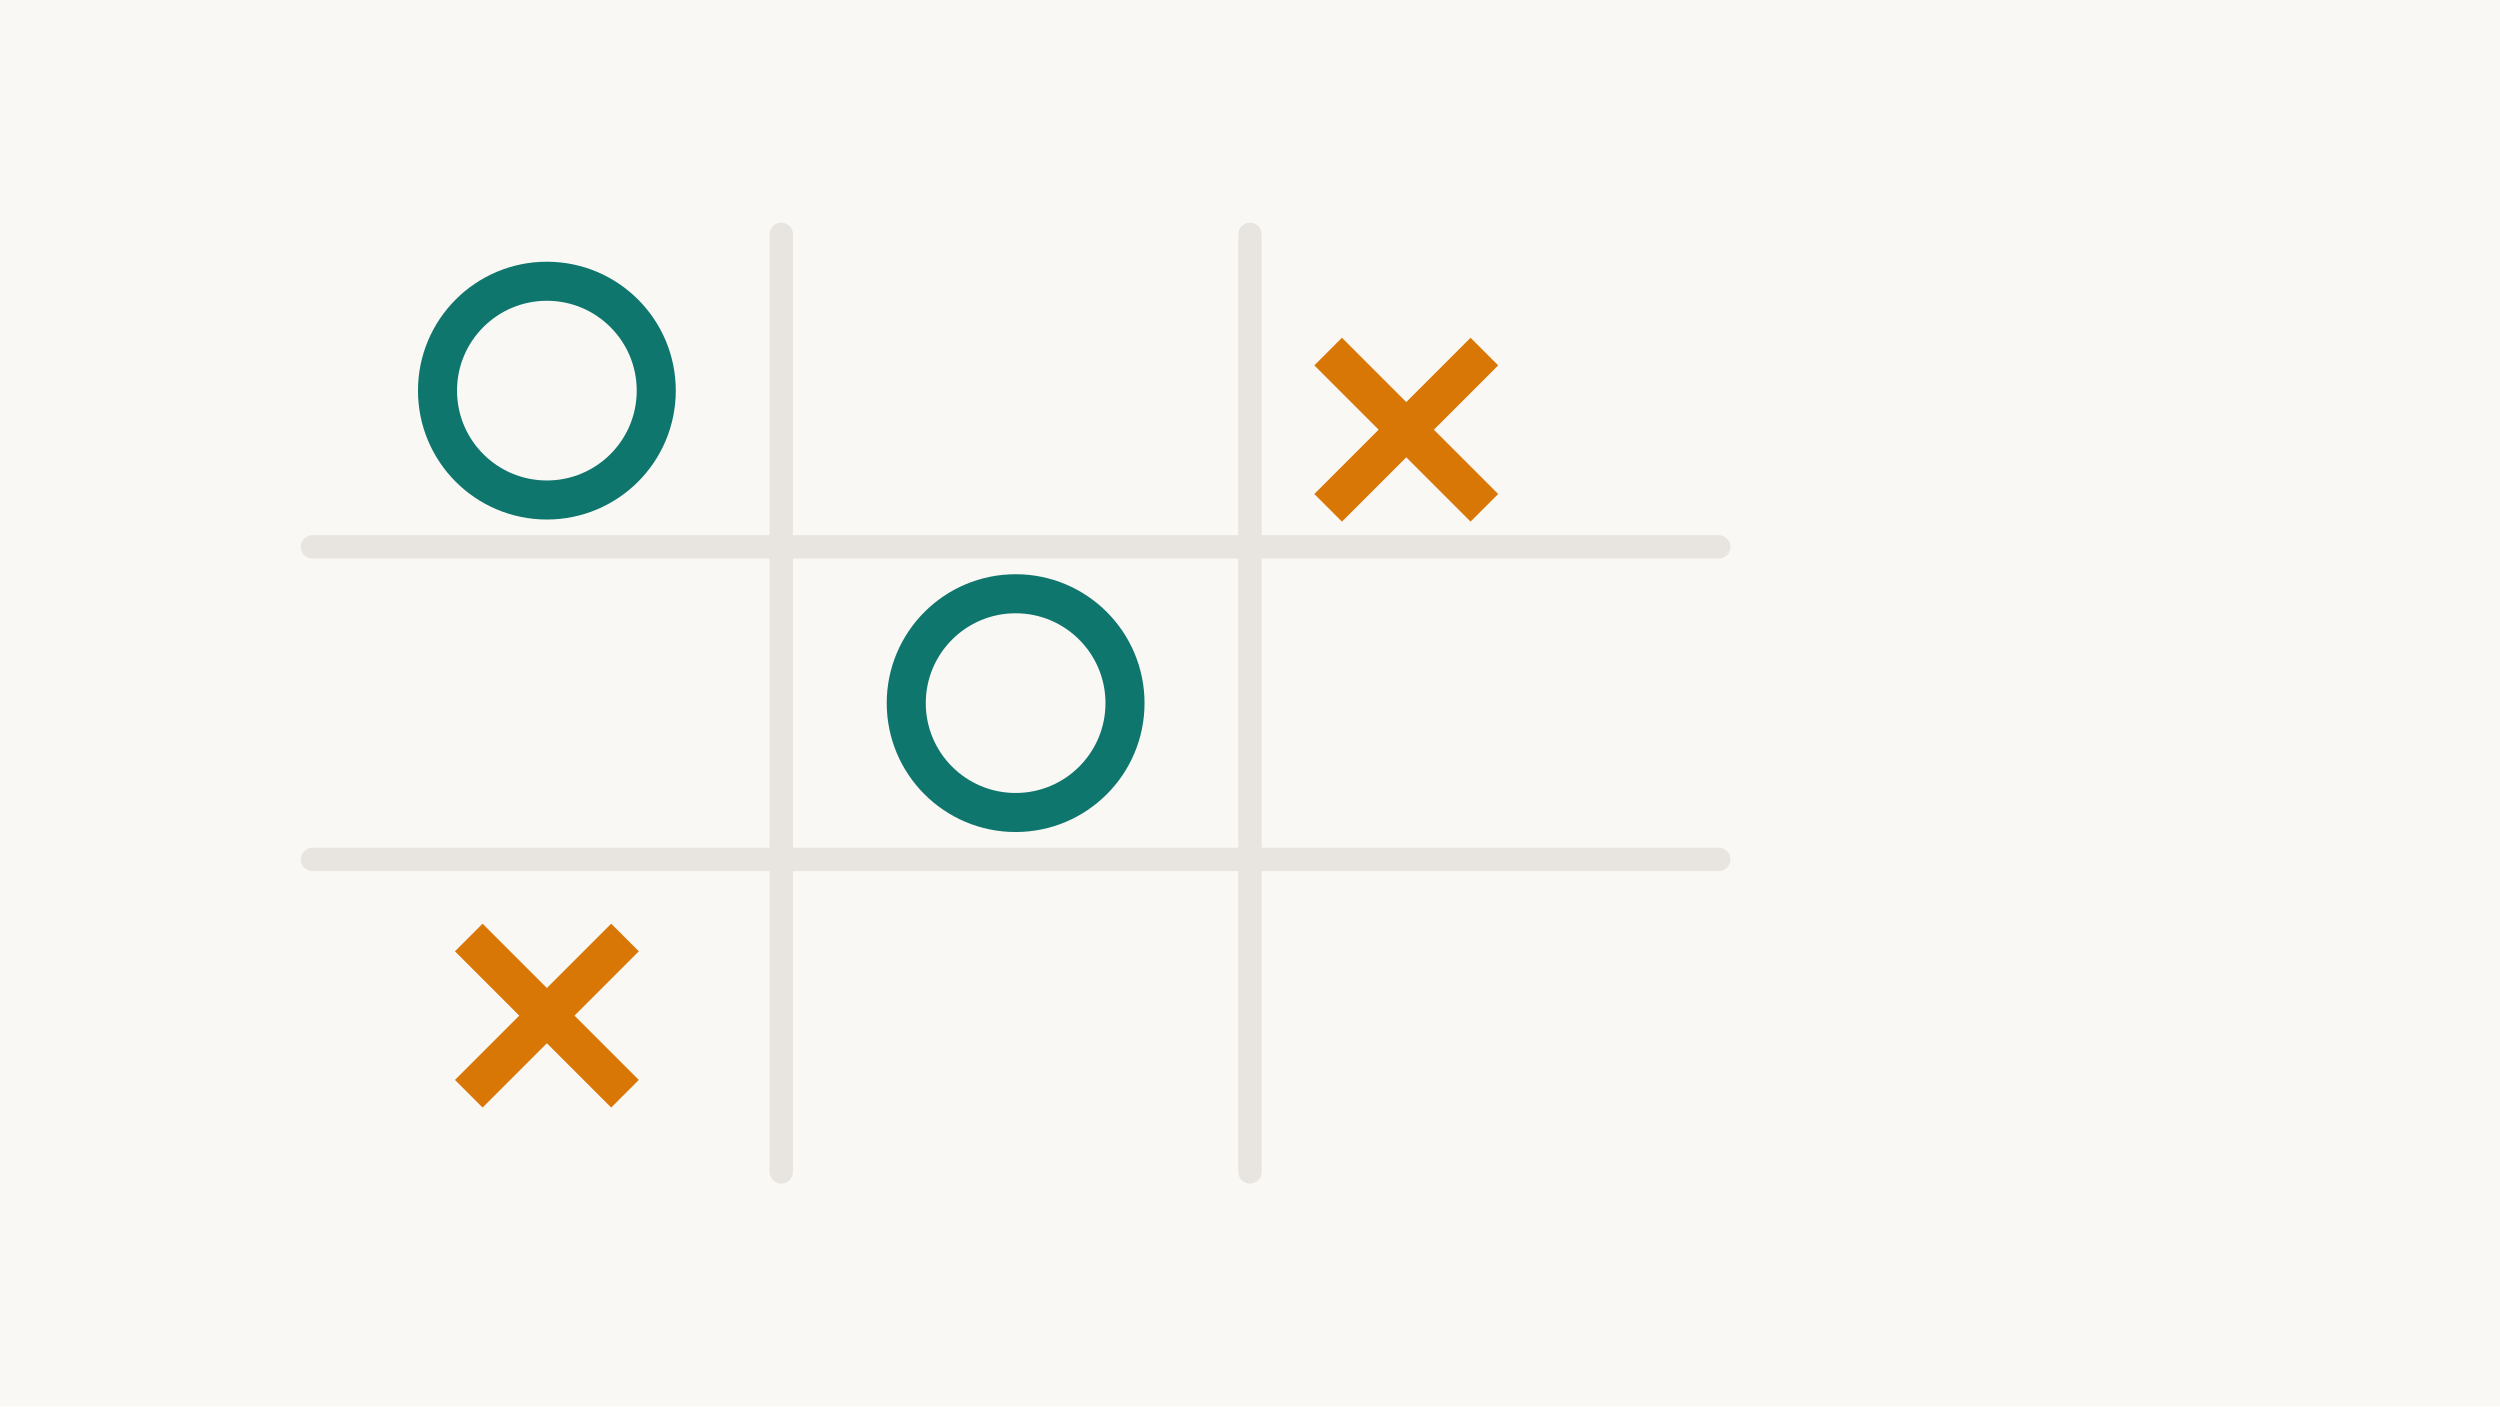
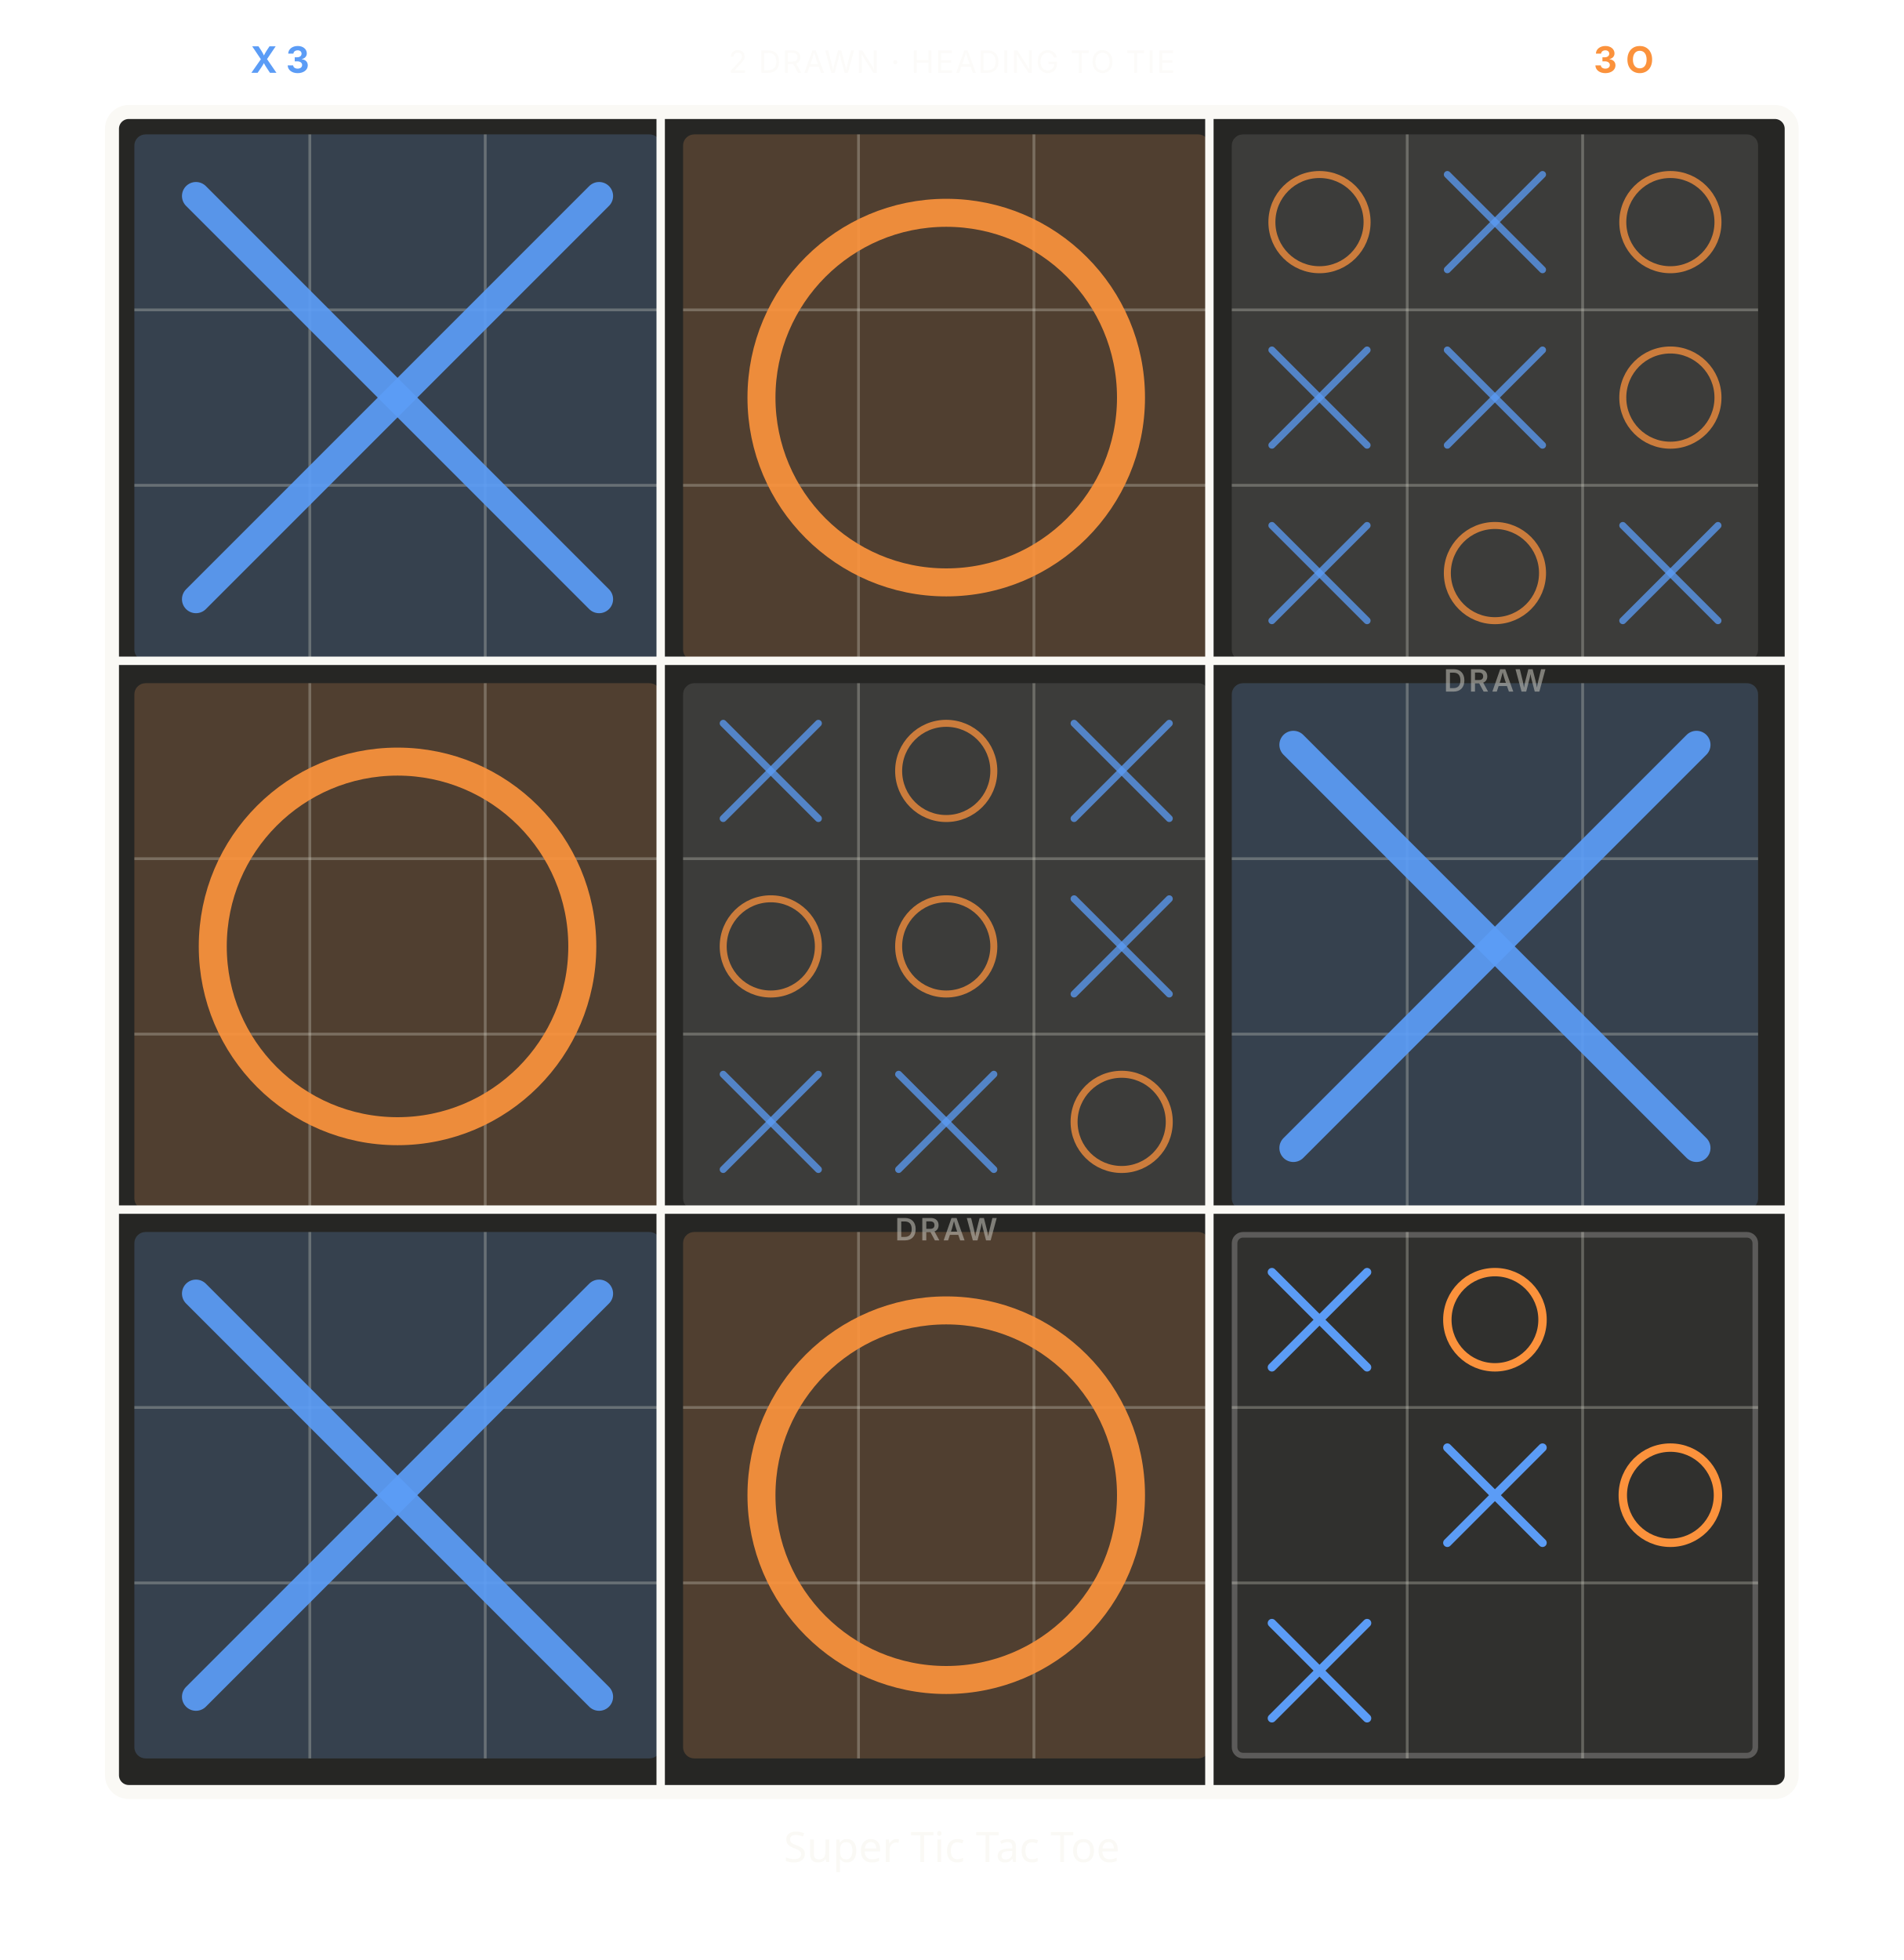
- <svg xmlns="http://www.w3.org/2000/svg" viewBox="0 0 640 360">
-   <rect width="640" height="360" fill="#faf8f5" />
-   <g stroke="#e8e5e1" stroke-width="6" stroke-linecap="round">
-     <line x1="200" y1="60" x2="200" y2="300" />
-     <line x1="320" y1="60" x2="320" y2="300" />
-     <line x1="80" y1="140" x2="440" y2="140" />
-     <line x1="80" y1="220" x2="440" y2="220" />
-   </g>
-   <g fill="none" stroke="#0f766e" stroke-width="10">
-     <circle cx="140" cy="100" r="28" />
-     <circle cx="260" cy="180" r="28" />
-   </g>
-   <g stroke="#d97706" stroke-width="10">
-     <line x1="340" y1="90" x2="380" y2="130" />
-     <line x1="380" y1="90" x2="340" y2="130" />
-     <line x1="120" y1="240" x2="160" y2="280" />
-     <line x1="160" y1="240" x2="120" y2="280" />
-   </g>
+ <svg xmlns="http://www.w3.org/2000/svg" width="100%" viewBox="0 0 680 700" role="img">
+   <rect x="40" y="40" width="600" height="600" rx="8" fill="rgb(38,38,36)" />
+   <rect x="48" y="48" width="188" height="188" rx="4" fill="rgb(48,48,46)" />
+   <rect x="244" y="48" width="188" height="188" rx="4" fill="rgb(48,48,46)" />
+   <rect x="440" y="48" width="188" height="188" rx="4" fill="rgb(48,48,46)" />
+   <rect x="48" y="244" width="188" height="188" rx="4" fill="rgb(48,48,46)" />
+   <rect x="244" y="244" width="188" height="188" rx="4" fill="rgb(48,48,46)" />
+   <rect x="440" y="244" width="188" height="188" rx="4" fill="rgb(48,48,46)" />
+   <rect x="48" y="440" width="188" height="188" rx="4" fill="rgb(48,48,46)" />
+   <rect x="244" y="440" width="188" height="188" rx="4" fill="rgb(48,48,46)" />
+   <rect x="440" y="440" width="188" height="188" rx="4" fill="rgb(48,48,46)" />
+   <rect x="48" y="48" width="188" height="188" rx="4" fill="rgba(91,156,246,0.16)" />
+   <rect x="440" y="244" width="188" height="188" rx="4" fill="rgba(91,156,246,0.16)" />
+   <rect x="48" y="440" width="188" height="188" rx="4" fill="rgba(91,156,246,0.16)" />
+   <rect x="244" y="48" width="188" height="188" rx="4" fill="rgba(251,146,60,0.16)" />
+   <rect x="48" y="244" width="188" height="188" rx="4" fill="rgba(251,146,60,0.16)" />
+   <rect x="244" y="440" width="188" height="188" rx="4" fill="rgba(251,146,60,0.16)" />
+   <rect x="440" y="48" width="188" height="188" rx="4" fill="rgba(140,138,130,0.14)" />
+   <rect x="244" y="244" width="188" height="188" rx="4" fill="rgba(140,138,130,0.14)" />
+   <line x1="110.67" y1="48" x2="110.67" y2="236" stroke="rgba(222,220,209,0.3)" stroke-width="1" />
+   <line x1="173.33" y1="48" x2="173.33" y2="236" stroke="rgba(222,220,209,0.3)" stroke-width="1" />
+   <line x1="48" y1="110.67" x2="236" y2="110.67" stroke="rgba(222,220,209,0.3)" stroke-width="1" />
+   <line x1="48" y1="173.33" x2="236" y2="173.33" stroke="rgba(222,220,209,0.3)" stroke-width="1" />
+   <line x1="306.67" y1="48" x2="306.67" y2="236" stroke="rgba(222,220,209,0.3)" stroke-width="1" />
+   <line x1="369.33" y1="48" x2="369.33" y2="236" stroke="rgba(222,220,209,0.3)" stroke-width="1" />
+   <line x1="244" y1="110.67" x2="432" y2="110.67" stroke="rgba(222,220,209,0.3)" stroke-width="1" />
+   <line x1="244" y1="173.33" x2="432" y2="173.33" stroke="rgba(222,220,209,0.3)" stroke-width="1" />
+   <line x1="502.67" y1="48" x2="502.67" y2="236" stroke="rgba(222,220,209,0.3)" stroke-width="1" />
+   <line x1="565.33" y1="48" x2="565.33" y2="236" stroke="rgba(222,220,209,0.3)" stroke-width="1" />
+   <line x1="440" y1="110.67" x2="628" y2="110.67" stroke="rgba(222,220,209,0.3)" stroke-width="1" />
+   <line x1="440" y1="173.33" x2="628" y2="173.33" stroke="rgba(222,220,209,0.3)" stroke-width="1" />
+   <line x1="110.67" y1="244" x2="110.67" y2="432" stroke="rgba(222,220,209,0.3)" stroke-width="1" />
+   <line x1="173.33" y1="244" x2="173.33" y2="432" stroke="rgba(222,220,209,0.3)" stroke-width="1" />
+   <line x1="48" y1="306.67" x2="236" y2="306.67" stroke="rgba(222,220,209,0.3)" stroke-width="1" />
+   <line x1="48" y1="369.33" x2="236" y2="369.33" stroke="rgba(222,220,209,0.3)" stroke-width="1" />
+   <line x1="306.67" y1="244" x2="306.67" y2="432" stroke="rgba(222,220,209,0.3)" stroke-width="1" />
+   <line x1="369.33" y1="244" x2="369.33" y2="432" stroke="rgba(222,220,209,0.3)" stroke-width="1" />
+   <line x1="244" y1="306.67" x2="432" y2="306.67" stroke="rgba(222,220,209,0.3)" stroke-width="1" />
+   <line x1="244" y1="369.33" x2="432" y2="369.33" stroke="rgba(222,220,209,0.3)" stroke-width="1" />
+   <line x1="502.67" y1="244" x2="502.67" y2="432" stroke="rgba(222,220,209,0.3)" stroke-width="1" />
+   <line x1="565.33" y1="244" x2="565.33" y2="432" stroke="rgba(222,220,209,0.3)" stroke-width="1" />
+   <line x1="440" y1="306.67" x2="628" y2="306.67" stroke="rgba(222,220,209,0.3)" stroke-width="1" />
+   <line x1="440" y1="369.33" x2="628" y2="369.33" stroke="rgba(222,220,209,0.3)" stroke-width="1" />
+   <line x1="110.67" y1="440" x2="110.67" y2="628" stroke="rgba(222,220,209,0.3)" stroke-width="1" />
+   <line x1="173.33" y1="440" x2="173.33" y2="628" stroke="rgba(222,220,209,0.3)" stroke-width="1" />
+   <line x1="48" y1="502.67" x2="236" y2="502.67" stroke="rgba(222,220,209,0.3)" stroke-width="1" />
+   <line x1="48" y1="565.33" x2="236" y2="565.33" stroke="rgba(222,220,209,0.3)" stroke-width="1" />
+   <line x1="306.67" y1="440" x2="306.67" y2="628" stroke="rgba(222,220,209,0.3)" stroke-width="1" />
+   <line x1="369.33" y1="440" x2="369.33" y2="628" stroke="rgba(222,220,209,0.3)" stroke-width="1" />
+   <line x1="244" y1="502.67" x2="432" y2="502.67" stroke="rgba(222,220,209,0.3)" stroke-width="1" />
+   <line x1="244" y1="565.33" x2="432" y2="565.33" stroke="rgba(222,220,209,0.3)" stroke-width="1" />
+   <line x1="502.67" y1="440" x2="502.67" y2="628" stroke="rgba(222,220,209,0.3)" stroke-width="1" />
+   <line x1="565.33" y1="440" x2="565.33" y2="628" stroke="rgba(222,220,209,0.3)" stroke-width="1" />
+   <line x1="440" y1="502.67" x2="628" y2="502.67" stroke="rgba(222,220,209,0.3)" stroke-width="1" />
+   <line x1="440" y1="565.33" x2="628" y2="565.33" stroke="rgba(222,220,209,0.3)" stroke-width="1" />
+   <line x1="236" y1="40" x2="236" y2="640" stroke="rgb(250,249,245)" stroke-width="3" />
+   <line x1="432" y1="40" x2="432" y2="640" stroke="rgb(250,249,245)" stroke-width="3" />
+   <line x1="40" y1="236" x2="640" y2="236" stroke="rgb(250,249,245)" stroke-width="3" />
+   <line x1="40" y1="432" x2="640" y2="432" stroke="rgb(250,249,245)" stroke-width="3" />
+   <line x1="70" y1="70" x2="214" y2="214" stroke="#5B9CF6" stroke-width="10" stroke-linecap="round" opacity="0.92" />
+   <line x1="214" y1="70" x2="70" y2="214" stroke="#5B9CF6" stroke-width="10" stroke-linecap="round" opacity="0.92" />
+   <line x1="462" y1="266" x2="606" y2="410" stroke="#5B9CF6" stroke-width="10" stroke-linecap="round" opacity="0.92" />
+   <line x1="606" y1="266" x2="462" y2="410" stroke="#5B9CF6" stroke-width="10" stroke-linecap="round" opacity="0.92" />
+   <line x1="70" y1="462" x2="214" y2="606" stroke="#5B9CF6" stroke-width="10" stroke-linecap="round" opacity="0.92" />
+   <line x1="214" y1="462" x2="70" y2="606" stroke="#5B9CF6" stroke-width="10" stroke-linecap="round" opacity="0.92" />
+   <circle cx="338" cy="142" r="66" fill="none" stroke="#FB923C" stroke-width="10" opacity="0.92" />
+   <circle cx="142" cy="338" r="66" fill="none" stroke="#FB923C" stroke-width="10" opacity="0.92" />
+   <circle cx="338" cy="534" r="66" fill="none" stroke="#FB923C" stroke-width="10" opacity="0.92" />
+   <circle cx="471.33" cy="79.33" r="17" fill="none" stroke="#FB923C" stroke-width="2.5" opacity="0.75" />
+   <line x1="517" y1="62.33" x2="551" y2="96.33" stroke="#5B9CF6" stroke-width="2.5" stroke-linecap="round" opacity="0.75" />
+   <line x1="551" y1="62.33" x2="517" y2="96.33" stroke="#5B9CF6" stroke-width="2.5" stroke-linecap="round" opacity="0.75" />
+   <circle cx="596.67" cy="79.33" r="17" fill="none" stroke="#FB923C" stroke-width="2.5" opacity="0.75" />
+   <line x1="454.33" y1="125" x2="488.33" y2="159" stroke="#5B9CF6" stroke-width="2.5" stroke-linecap="round" opacity="0.75" />
+   <line x1="488.33" y1="125" x2="454.33" y2="159" stroke="#5B9CF6" stroke-width="2.5" stroke-linecap="round" opacity="0.75" />
+   <line x1="517" y1="125" x2="551" y2="159" stroke="#5B9CF6" stroke-width="2.5" stroke-linecap="round" opacity="0.75" />
+   <line x1="551" y1="125" x2="517" y2="159" stroke="#5B9CF6" stroke-width="2.5" stroke-linecap="round" opacity="0.75" />
+   <circle cx="596.67" cy="142" r="17" fill="none" stroke="#FB923C" stroke-width="2.5" opacity="0.75" />
+   <line x1="454.33" y1="187.67" x2="488.33" y2="221.67" stroke="#5B9CF6" stroke-width="2.5" stroke-linecap="round" opacity="0.75" />
+   <line x1="488.33" y1="187.67" x2="454.33" y2="221.67" stroke="#5B9CF6" stroke-width="2.5" stroke-linecap="round" opacity="0.75" />
+   <circle cx="534" cy="204.67" r="17" fill="none" stroke="#FB923C" stroke-width="2.5" opacity="0.75" />
+   <line x1="579.67" y1="187.67" x2="613.67" y2="221.67" stroke="#5B9CF6" stroke-width="2.5" stroke-linecap="round" opacity="0.75" />
+   <line x1="613.67" y1="187.67" x2="579.67" y2="221.67" stroke="#5B9CF6" stroke-width="2.5" stroke-linecap="round" opacity="0.75" />
+   <text x="534" y="247" fill="rgba(200,198,190,0.55)" font-family="'Anthropic Sans', -apple-system, sans-serif" font-size="11" font-weight="600" text-anchor="middle" letter-spacing="1">DRAW</text>
+   <line x1="258.33" y1="258.33" x2="292.33" y2="292.33" stroke="#5B9CF6" stroke-width="2.5" stroke-linecap="round" opacity="0.75" />
+   <line x1="292.33" y1="258.33" x2="258.33" y2="292.33" stroke="#5B9CF6" stroke-width="2.5" stroke-linecap="round" opacity="0.75" />
+   <circle cx="338" cy="275.33" r="17" fill="none" stroke="#FB923C" stroke-width="2.5" opacity="0.75" />
+   <line x1="383.67" y1="258.33" x2="417.67" y2="292.33" stroke="#5B9CF6" stroke-width="2.5" stroke-linecap="round" opacity="0.75" />
+   <line x1="417.67" y1="258.33" x2="383.67" y2="292.33" stroke="#5B9CF6" stroke-width="2.5" stroke-linecap="round" opacity="0.75" />
+   <circle cx="275.33" cy="338" r="17" fill="none" stroke="#FB923C" stroke-width="2.5" opacity="0.75" />
+   <circle cx="338" cy="338" r="17" fill="none" stroke="#FB923C" stroke-width="2.5" opacity="0.75" />
+   <line x1="383.67" y1="321" x2="417.67" y2="355" stroke="#5B9CF6" stroke-width="2.5" stroke-linecap="round" opacity="0.75" />
+   <line x1="417.67" y1="321" x2="383.67" y2="355" stroke="#5B9CF6" stroke-width="2.5" stroke-linecap="round" opacity="0.75" />
+   <line x1="258.33" y1="383.67" x2="292.33" y2="417.67" stroke="#5B9CF6" stroke-width="2.5" stroke-linecap="round" opacity="0.75" />
+   <line x1="292.33" y1="383.67" x2="258.33" y2="417.67" stroke="#5B9CF6" stroke-width="2.5" stroke-linecap="round" opacity="0.75" />
+   <line x1="321" y1="383.67" x2="355" y2="417.67" stroke="#5B9CF6" stroke-width="2.5" stroke-linecap="round" opacity="0.75" />
+   <line x1="355" y1="383.67" x2="321" y2="417.67" stroke="#5B9CF6" stroke-width="2.5" stroke-linecap="round" opacity="0.75" />
+   <circle cx="400.67" cy="400.67" r="17" fill="none" stroke="#FB923C" stroke-width="2.5" opacity="0.75" />
+   <text x="338" y="443" fill="rgba(200,198,190,0.55)" font-family="'Anthropic Sans', -apple-system, sans-serif" font-size="11" font-weight="600" text-anchor="middle" letter-spacing="1">DRAW</text>
+   <rect x="441" y="441" width="186" height="186" rx="3" fill="none" stroke="rgba(250,249,245,0.22)" stroke-width="2" />
+   <line x1="454.33" y1="454.33" x2="488.33" y2="488.33" stroke="#5B9CF6" stroke-width="3" stroke-linecap="round" />
+   <line x1="488.33" y1="454.33" x2="454.33" y2="488.33" stroke="#5B9CF6" stroke-width="3" stroke-linecap="round" />
+   <circle cx="534" cy="471.33" r="17" fill="none" stroke="#FB923C" stroke-width="3" />
+   <line x1="517" y1="517" x2="551" y2="551" stroke="#5B9CF6" stroke-width="3" stroke-linecap="round" />
+   <line x1="551" y1="517" x2="517" y2="551" stroke="#5B9CF6" stroke-width="3" stroke-linecap="round" />
+   <circle cx="596.67" cy="534" r="17" fill="none" stroke="#FB923C" stroke-width="3" />
+   <line x1="454.33" y1="579.67" x2="488.33" y2="613.67" stroke="#5B9CF6" stroke-width="3" stroke-linecap="round" />
+   <line x1="488.33" y1="579.67" x2="454.33" y2="613.67" stroke="#5B9CF6" stroke-width="3" stroke-linecap="round" />
+   <rect x="40" y="40" width="600" height="600" rx="6" fill="none" stroke="rgb(250,249,245)" stroke-width="5" />
+   <text x="100" y="26" fill="#5B9CF6" font-family="'Anthropic Sans', -apple-system, sans-serif" font-size="13" font-weight="700" text-anchor="middle">X  3</text>
+   <text x="340" y="26" fill="rgba(250,249,245,0.6)" font-family="'Anthropic Sans', -apple-system, sans-serif" font-size="11" font-weight="400" text-anchor="middle" letter-spacing="0.5">2 DRAWN · HEADING TO TIE</text>
+   <text x="580" y="26" fill="#FB923C" font-family="'Anthropic Sans', -apple-system, sans-serif" font-size="13" font-weight="700" text-anchor="middle">3  O</text>
+   <text x="340" y="665" fill="rgb(250,249,245)" font-family="'Anthropic Sans', sans-serif" font-size="15" font-weight="500" text-anchor="middle">Super Tic Tac Toe</text>
</svg>
